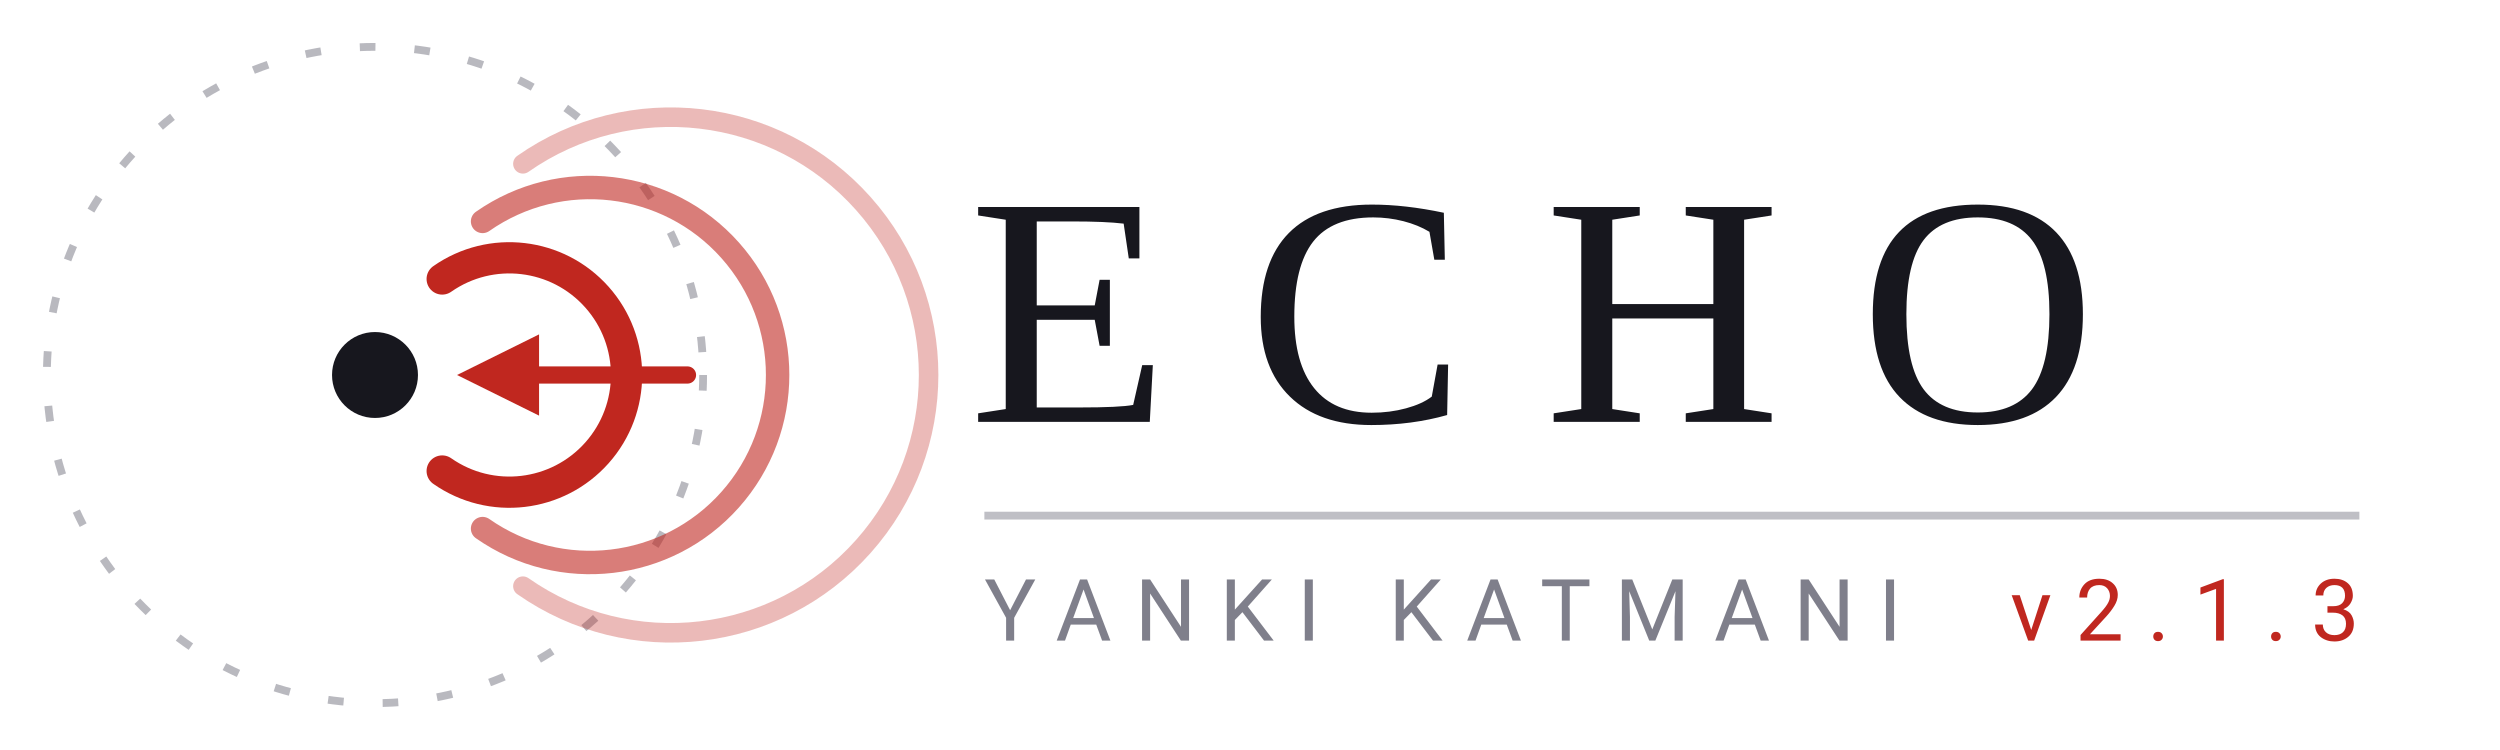
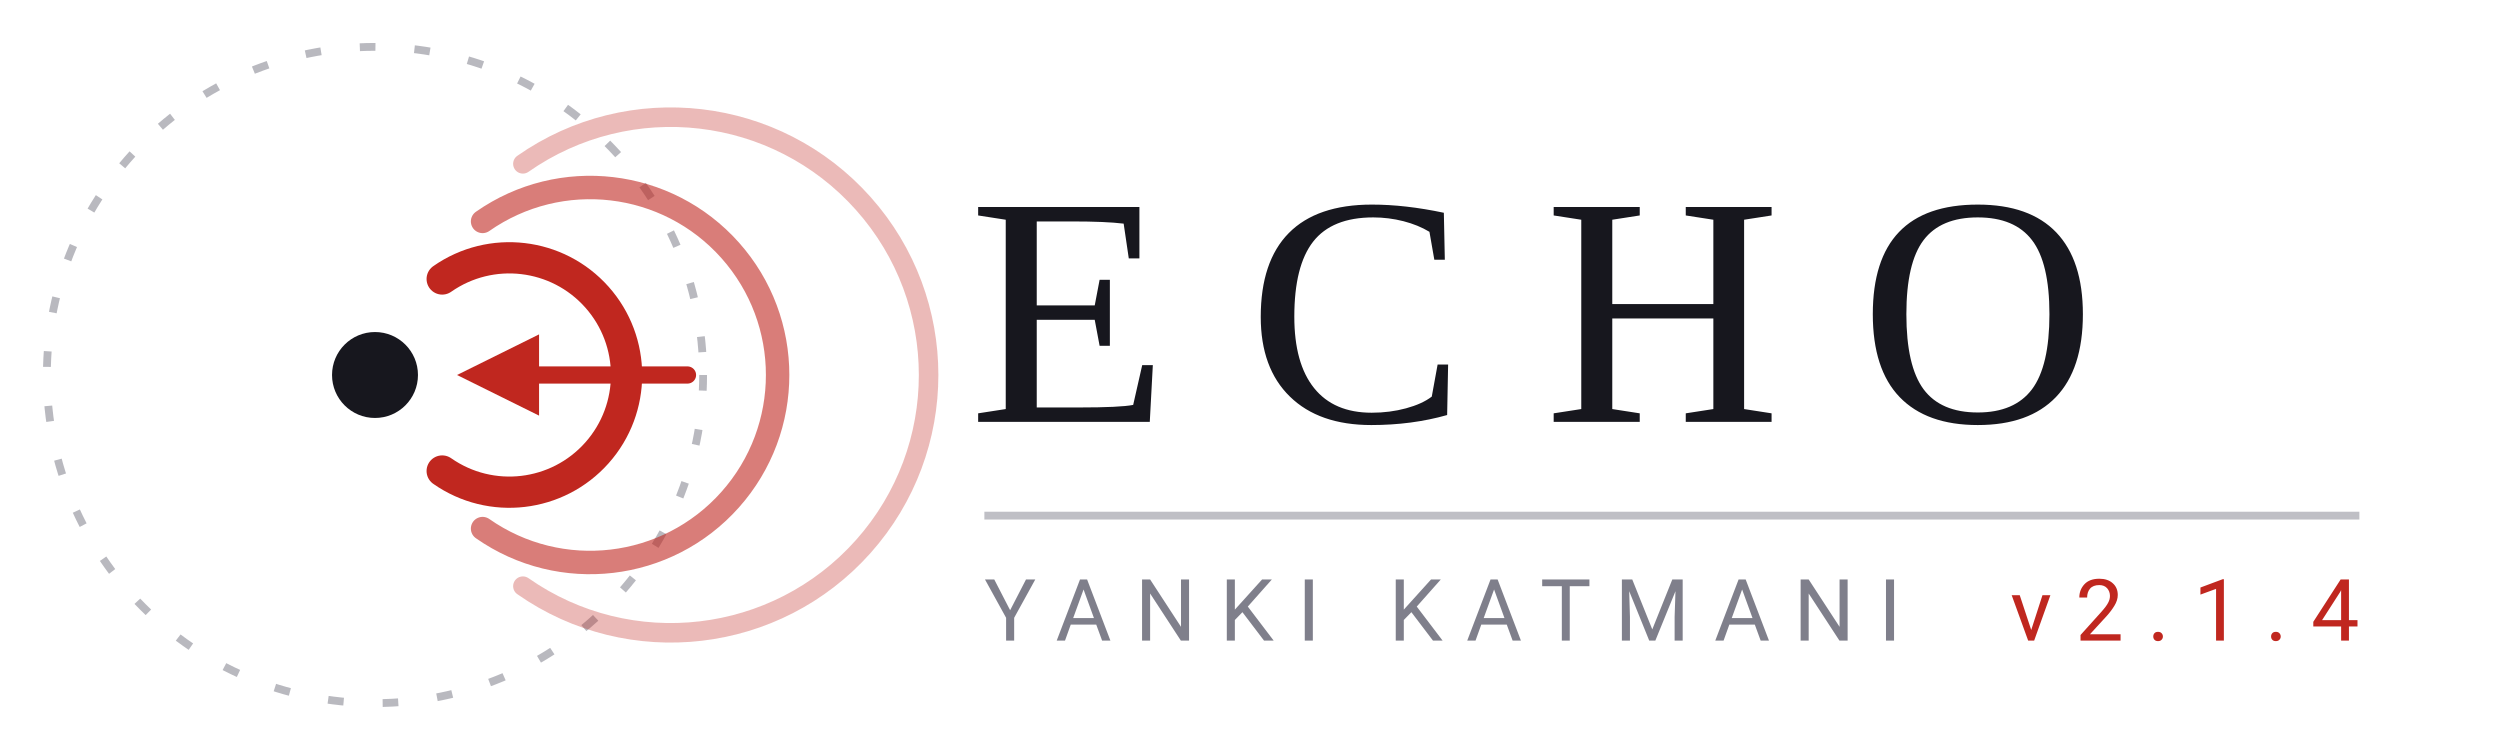
- <svg xmlns="http://www.w3.org/2000/svg" viewBox="0 0 320 96" width="320" height="96" role="img" aria-label="Echo Orkestra v2.1.3">
+ <svg xmlns="http://www.w3.org/2000/svg" viewBox="0 0 320 96" width="320" height="96" role="img" aria-label="Echo Orkestra v2.1.4">
  <style>
    .murekkep { fill: #17171e; }
    .sis { stroke: #7f7f8b; fill: none; }
    .vurgu { fill: #c0271f; }
    .vurgu-c { stroke: #c0271f; fill: none; }
    .soluk { fill: #7f7f8b; }
    @media (prefers-color-scheme: dark) {
      .murekkep { fill: #e8e6e3; }
      .vurgu { fill: #ff4438; }
      .vurgu-c { stroke: #ff4438; }
    }
    .ad { font-family: Georgia, "Times New Roman", serif; font-size: 42px;
          letter-spacing: 10px; }
    .alt { font-family: system-ui, -apple-system, "Segoe UI", Roboto,
           sans-serif; font-size: 11px; letter-spacing: 3px; }
  </style>
  <g>
    <circle class="sis" cx="48.0" cy="48.0" r="42.0" stroke-width="1" stroke-dasharray="2 5" opacity="0.55" />
    <path class="vurgu-c" d="M 66.93 75.03 A 33.00 33.00 0 1 0 66.93 20.97" stroke-width="2.5" stroke-linecap="round" opacity="0.32" />
    <path class="vurgu-c" d="M 61.77 67.66 A 24.00 24.00 0 1 0 61.77 28.34" stroke-width="3.0" stroke-linecap="round" opacity="0.6" />
    <path class="vurgu-c" d="M 56.60 60.29 A 15.00 15.00 0 1 0 56.60 35.71" stroke-width="4.0" stroke-linecap="round" opacity="1.0" />
    <path class="vurgu-c" d="M 88.00 48.0 L 69.00 48.0" stroke-width="2.2" stroke-linecap="round" />
    <path class="vurgu" d="M 58.50 48.0 L 69.00 42.80 L 69.00 53.20 Z" />
    <circle class="murekkep" cx="48.0" cy="48.0" r="5.5" />
  </g>
  <text class="ad murekkep" x="124" y="54">ECHO</text>
  <path class="sis" d="M 126 66 L 302 66" stroke-width="1" opacity="0.5" />
  <text class="alt soluk" x="126" y="82">YANKI KATMANI</text>
-   <text class="alt vurgu" x="302" y="82" text-anchor="end">v2.1.3</text>
+   <text class="alt vurgu" x="302" y="82" text-anchor="end">v2.1.4</text>
</svg>
